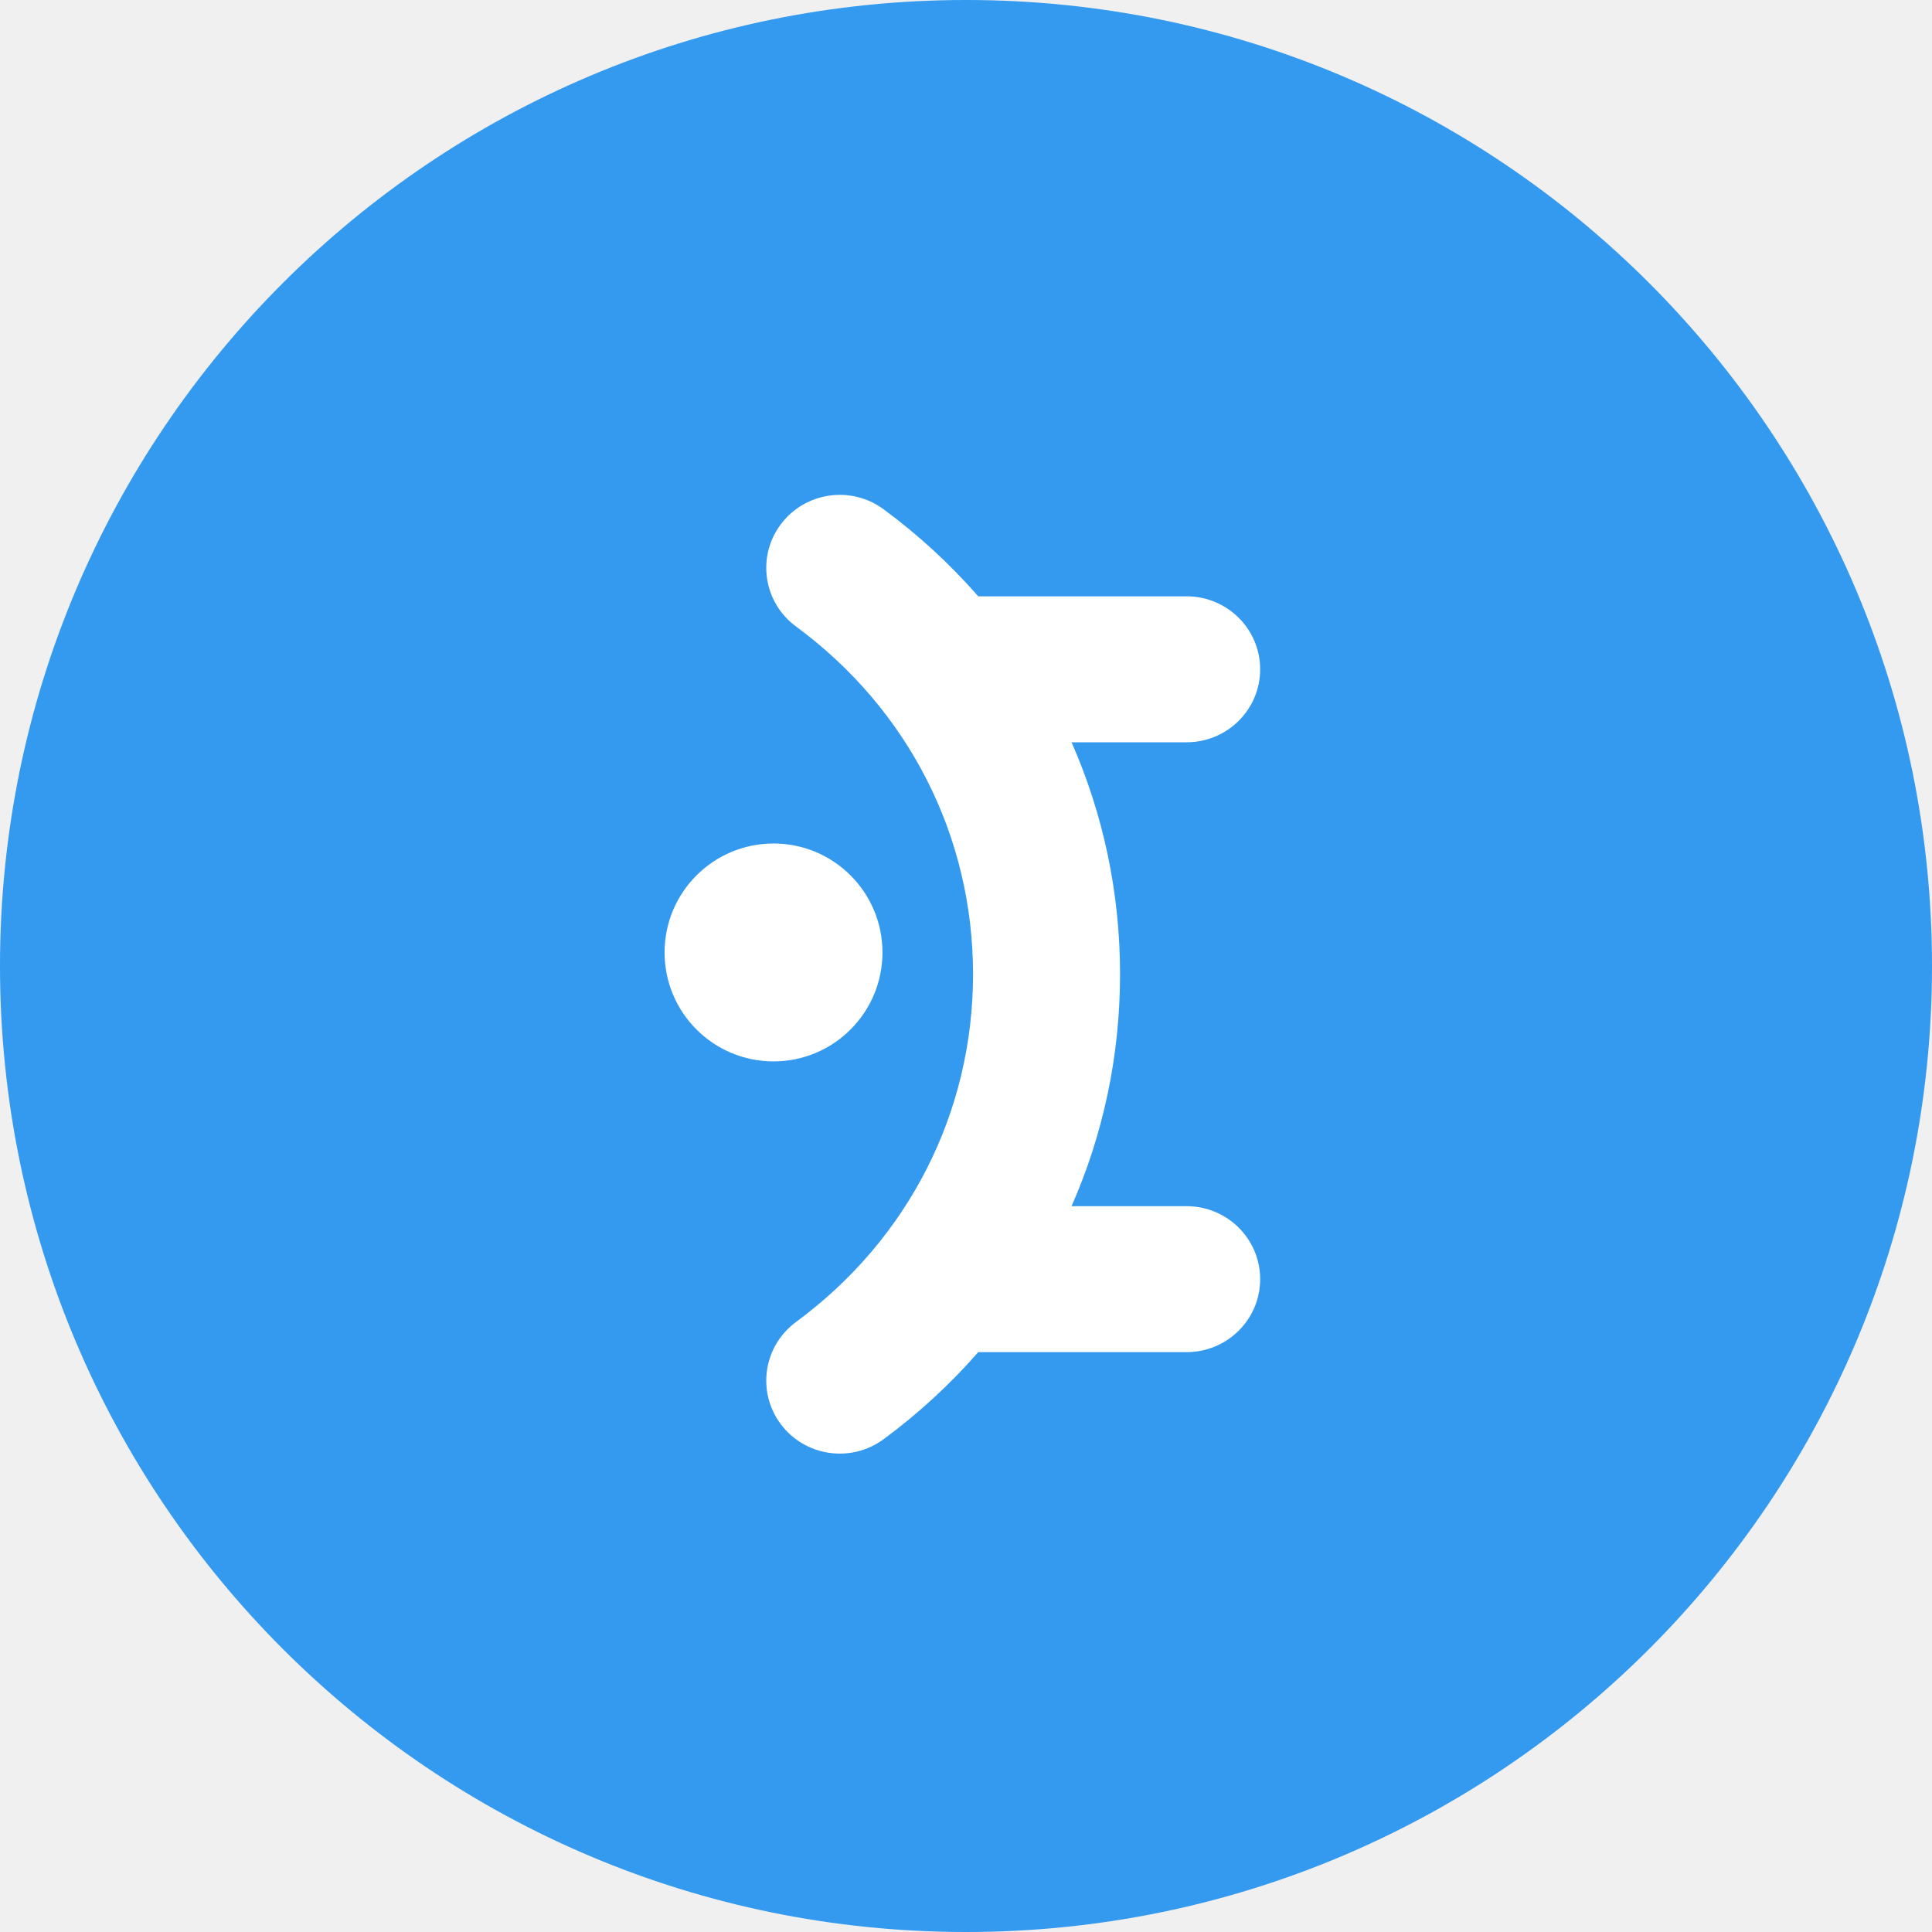
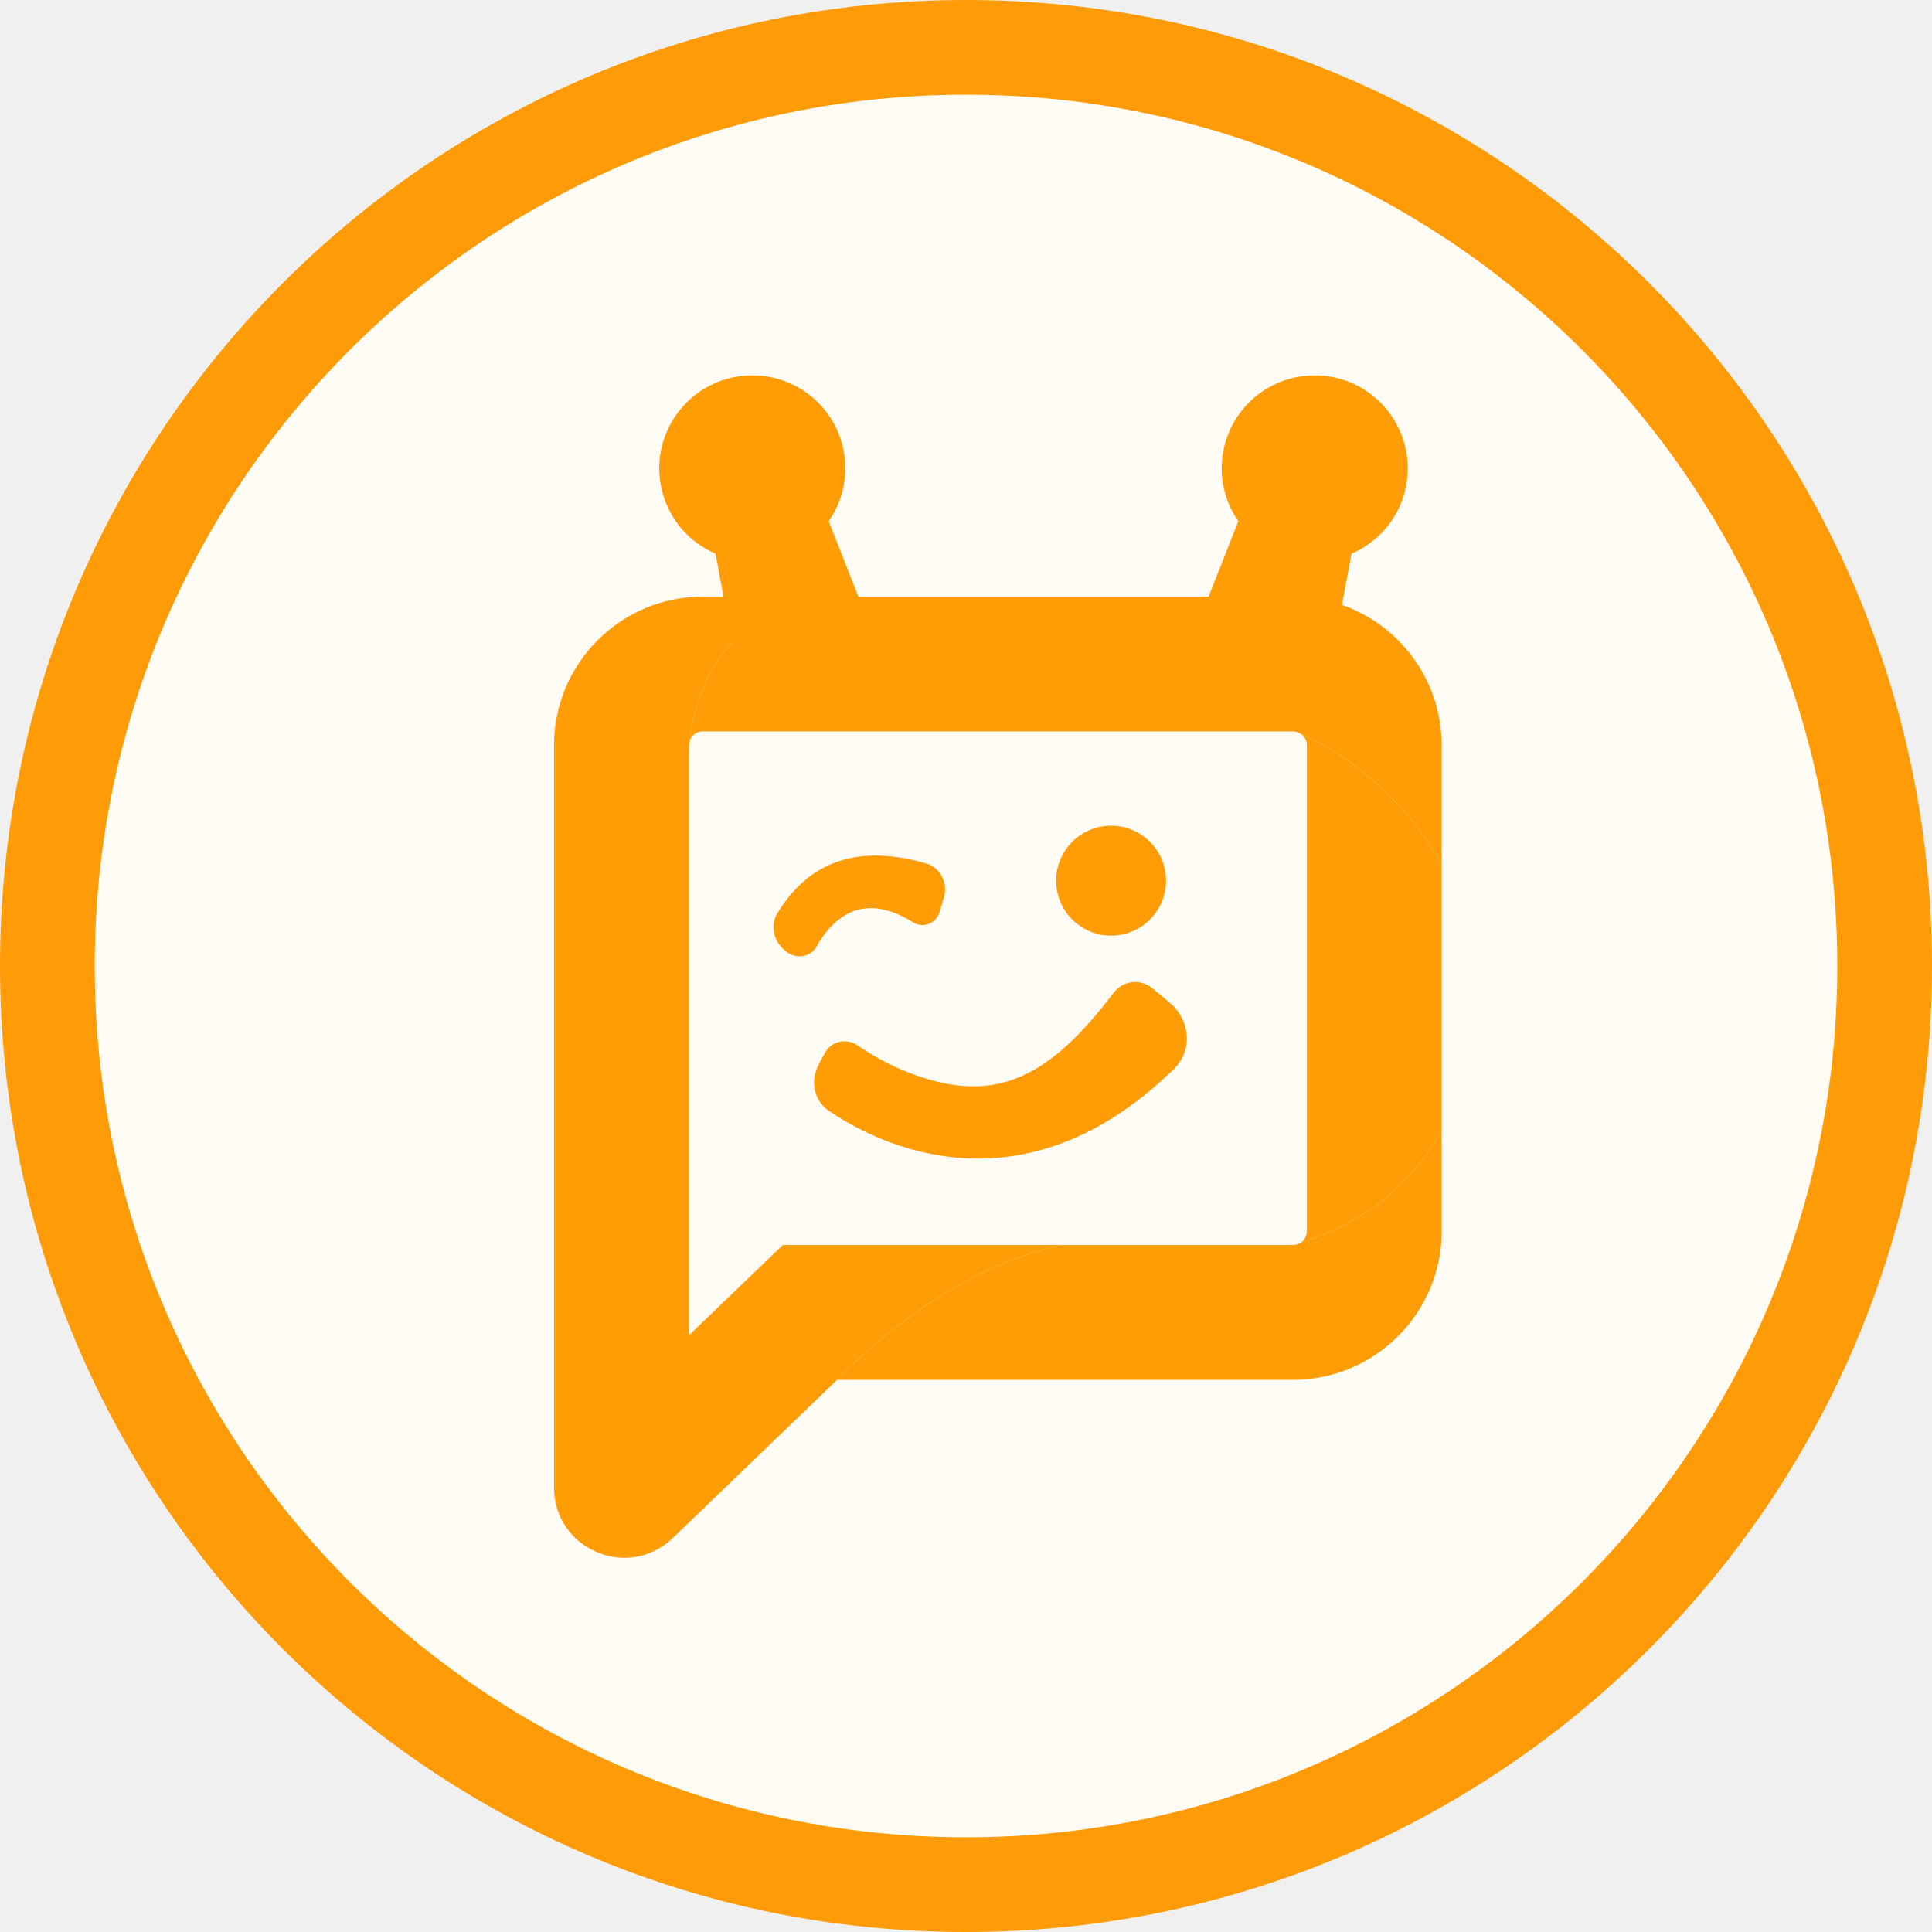
- <svg xmlns="http://www.w3.org/2000/svg" viewBox="0 0 500 500">
-   <g fill="none" fill-rule="evenodd">
-     <rect width="500" height="500" fill="#339AF0" rx="250" />
-     <g fill="#FFF">
-       <path fill-rule="nonzero" d="M202.055 135.706c-6.26 8.373-4.494 20.208 3.944 26.42 29.122 21.45 45.824 54.253 45.824 90.005 0 35.752-16.702 68.559-45.824 90.005-8.436 6.215-10.206 18.043-3.944 26.42 6.26 8.378 18.173 10.13 26.611 3.916a153.835 153.835 0 0024.509-22.54h53.93c10.506 0 19.023-8.455 19.023-18.885 0-10.43-8.517-18.886-19.023-18.886h-29.79c8.196-18.594 12.553-38.923 12.553-60.03s-4.357-41.436-12.552-60.03h29.79c10.505 0 19.022-8.455 19.022-18.885 0-10.43-8.517-18.886-19.023-18.886h-53.93a153.835 153.835 0 00-24.509-22.54c-8.438-6.215-20.351-4.46-26.61 3.916z" />
-       <path d="M171.992 246.492c0-15.572 12.624-28.195 28.196-28.195 15.572 0 28.195 12.623 28.195 28.195 0 15.572-12.623 28.196-28.195 28.196-15.572 0-28.196-12.624-28.196-28.196z" />
-     </g>
+ <svg xmlns="http://www.w3.org/2000/svg" width="408" height="408" viewBox="0 0 408 408" fill="none">
+   <circle cx="204" cy="204" r="194" fill="#FFFBF5" stroke="#FF9B06" stroke-width="20" />
+   <g clip-path="url(#clip0_681_4955)">
+     <path d="M145.466 157.392V159.516C145.485 158.744 145.541 157.625 145.693 156.261C145.547 156.609 145.466 156.991 145.466 157.392Z" fill="#FF9C06" />
+     <path fill-rule="evenodd" clip-rule="evenodd" d="M148.396 154.46C147.18 154.46 146.135 155.204 145.692 156.261C146.668 147.512 151.578 128.652 175.699 125.993H198.128L223.324 125.994H273.055C290.367 125.994 304.452 140.079 304.452 157.392V182.652C302.377 178.814 299.843 175.132 296.832 171.685C287.233 160.692 277.449 156.135 274.794 155.037C274.307 154.676 273.707 154.46 273.056 154.46H148.396Z" fill="#FF9C06" />
+     <path fill-rule="evenodd" clip-rule="evenodd" d="M156.093 143.854L185.045 135.554L175 110.068C178.359 105.247 179.394 99.196 177.753 93.473C174.771 83.074 163.872 77.043 153.458 80.029C143.043 83.016 136.997 93.905 139.979 104.303C141.62 110.026 145.704 114.609 151.108 116.918L156.093 143.854Z" fill="#FF9C06" />
+     <path fill-rule="evenodd" clip-rule="evenodd" d="M251.468 135.552L280.418 143.855L285.405 116.919C290.808 114.611 294.893 110.027 296.534 104.304C299.516 93.905 293.469 83.015 283.054 80.029C272.64 77.043 261.742 83.074 258.761 93.471C257.12 99.194 258.154 105.246 261.514 110.067L251.468 135.552Z" fill="#FF9C06" />
+     <path d="M224.26 262.923H165.321L145.466 282.017V160.701C145.466 160.701 145.448 160.275 145.466 159.517V157.392C145.466 156.991 145.546 156.61 145.693 156.263C146.667 147.512 151.579 128.653 175.699 125.996H148.396C131.085 125.994 117 140.079 117 157.392V314.136C117 320.174 120.451 325.394 126.008 327.758C127.929 328.575 129.921 328.975 131.885 328.975C135.605 328.975 139.224 327.543 142.071 324.803L175.948 292.202C184.811 283.024 202.379 267.642 224.26 262.923Z" fill="#FF9C06" />
+     <path d="M145.466 160.701V159.517C145.448 160.275 145.466 160.701 145.466 160.701Z" fill="#FF9C06" />
+     <path d="M274.783 262.355C274.298 262.71 273.703 262.923 273.056 262.923H272.717H271.943H224.26C202.379 267.641 184.81 283.023 175.948 292.201L176.793 291.388H273.057C290.37 291.388 304.455 277.304 304.455 259.991V238.787C298.292 249.688 288.263 258.366 274.783 262.355Z" fill="#FF9C06" />
+     <path d="M274.795 155.037C275.517 155.571 275.988 156.426 275.988 157.391V259.992C275.988 260.962 275.512 261.821 274.783 262.355C288.263 258.366 298.292 249.689 304.453 238.788V182.652C302.378 178.814 299.844 175.132 296.833 171.685C287.234 160.693 277.45 156.135 274.795 155.037Z" fill="#FF9C06" />
+     <path d="M247.976 225.677C251.956 221.774 251.322 215.337 247.014 211.755L243.341 208.701C240.824 206.608 237.07 207.07 235.16 209.708V209.708C224.428 223.717 214.525 231.501 200.3 228.933C191.068 227.267 183.623 222.514 181.254 220.866C180.722 220.496 180.14 220.212 179.513 220.051V220.051C177.397 219.508 175.19 220.476 174.167 222.395L172.878 224.816C171.081 228.187 171.819 232.399 174.996 234.554C189.595 244.46 218.519 254.566 247.976 225.677Z" fill="#FF9C06" />
+     <path d="M164.156 192.861C162.567 195.452 163.374 198.767 165.725 200.694L166.005 200.922C166.362 201.215 166.763 201.449 167.194 201.616L167.35 201.677C169.165 202.382 171.227 201.736 172.315 200.12V200.12C172.414 199.922 174.211 196.373 177.39 193.994C181.671 190.791 186.871 191.06 192.849 194.794V194.794C194.907 196.079 197.624 195.07 198.345 192.754L199.299 189.685C200.258 186.602 198.679 183.248 195.577 182.349C177.796 177.193 169.003 184.957 164.156 192.861Z" fill="#FF9C06" />
+     <circle cx="234.642" cy="185.981" r="11.607" transform="rotate(-8.70619 234.642 185.981)" fill="#FF9C06" />
  </g>
+   <defs>
+     <clipPath id="clip0_681_4955">
+       <rect width="256" height="256" fill="white" transform="translate(83 76)" />
+     </clipPath>
+   </defs>
</svg>
